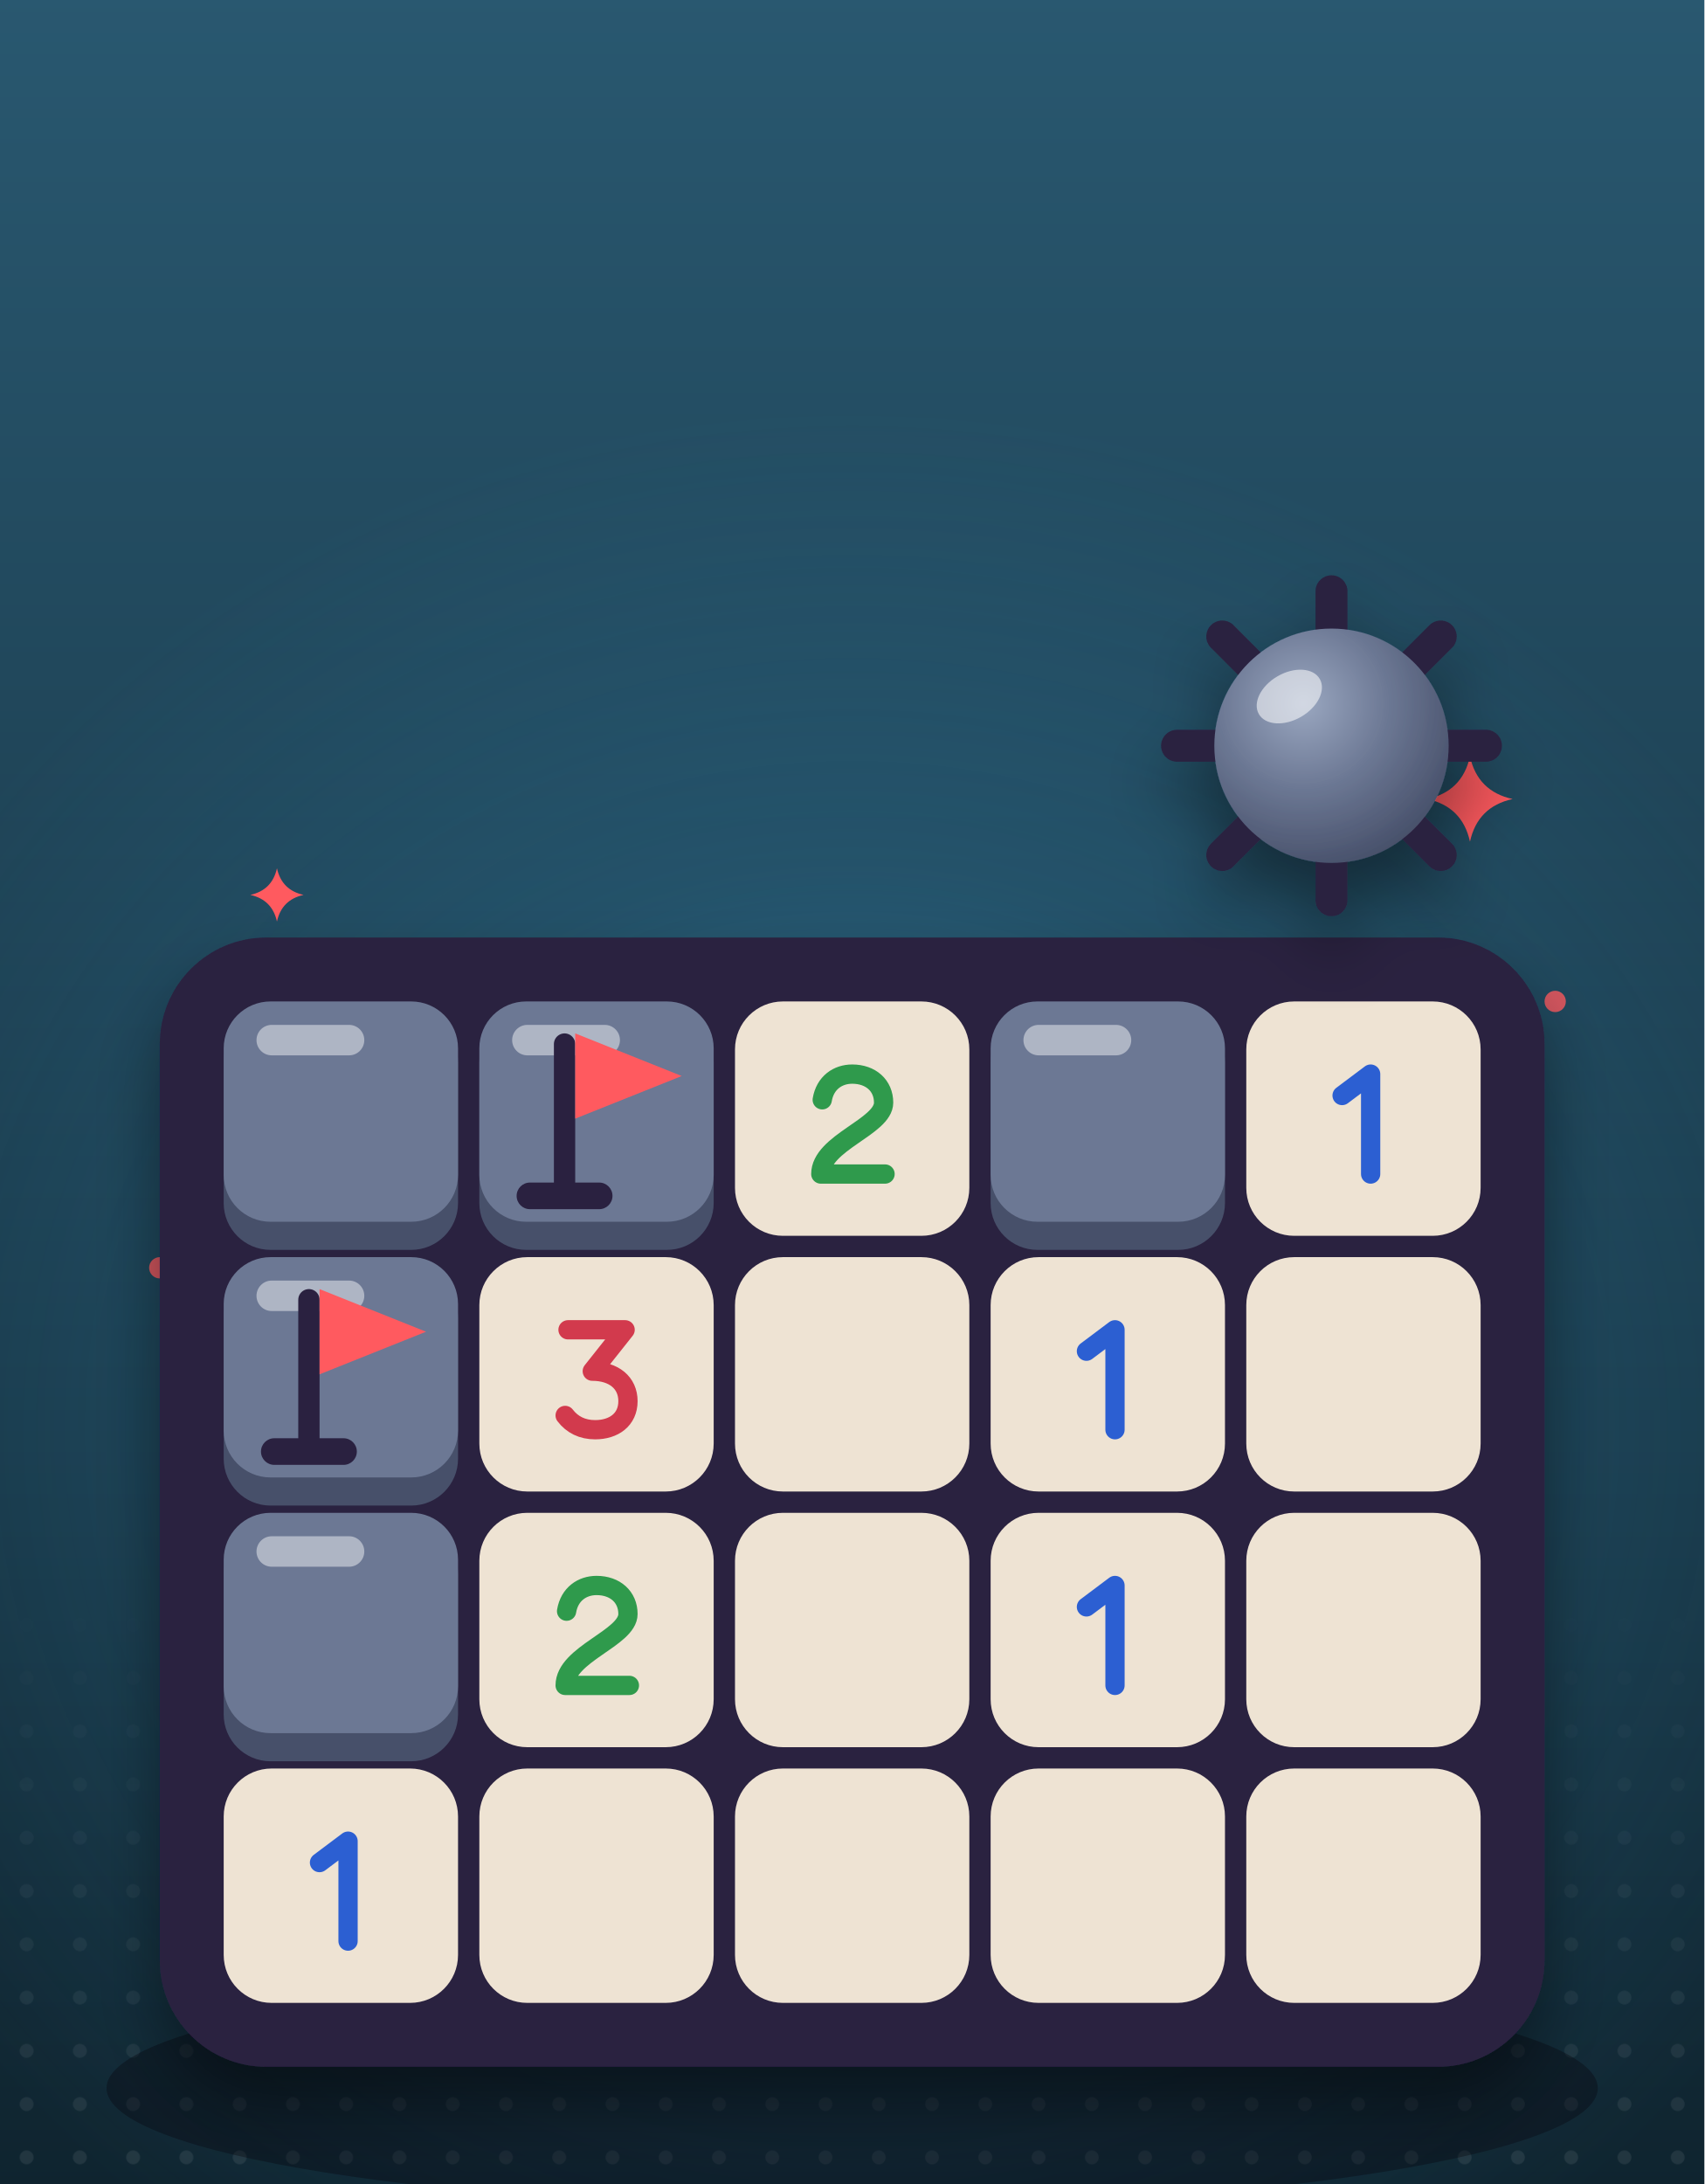
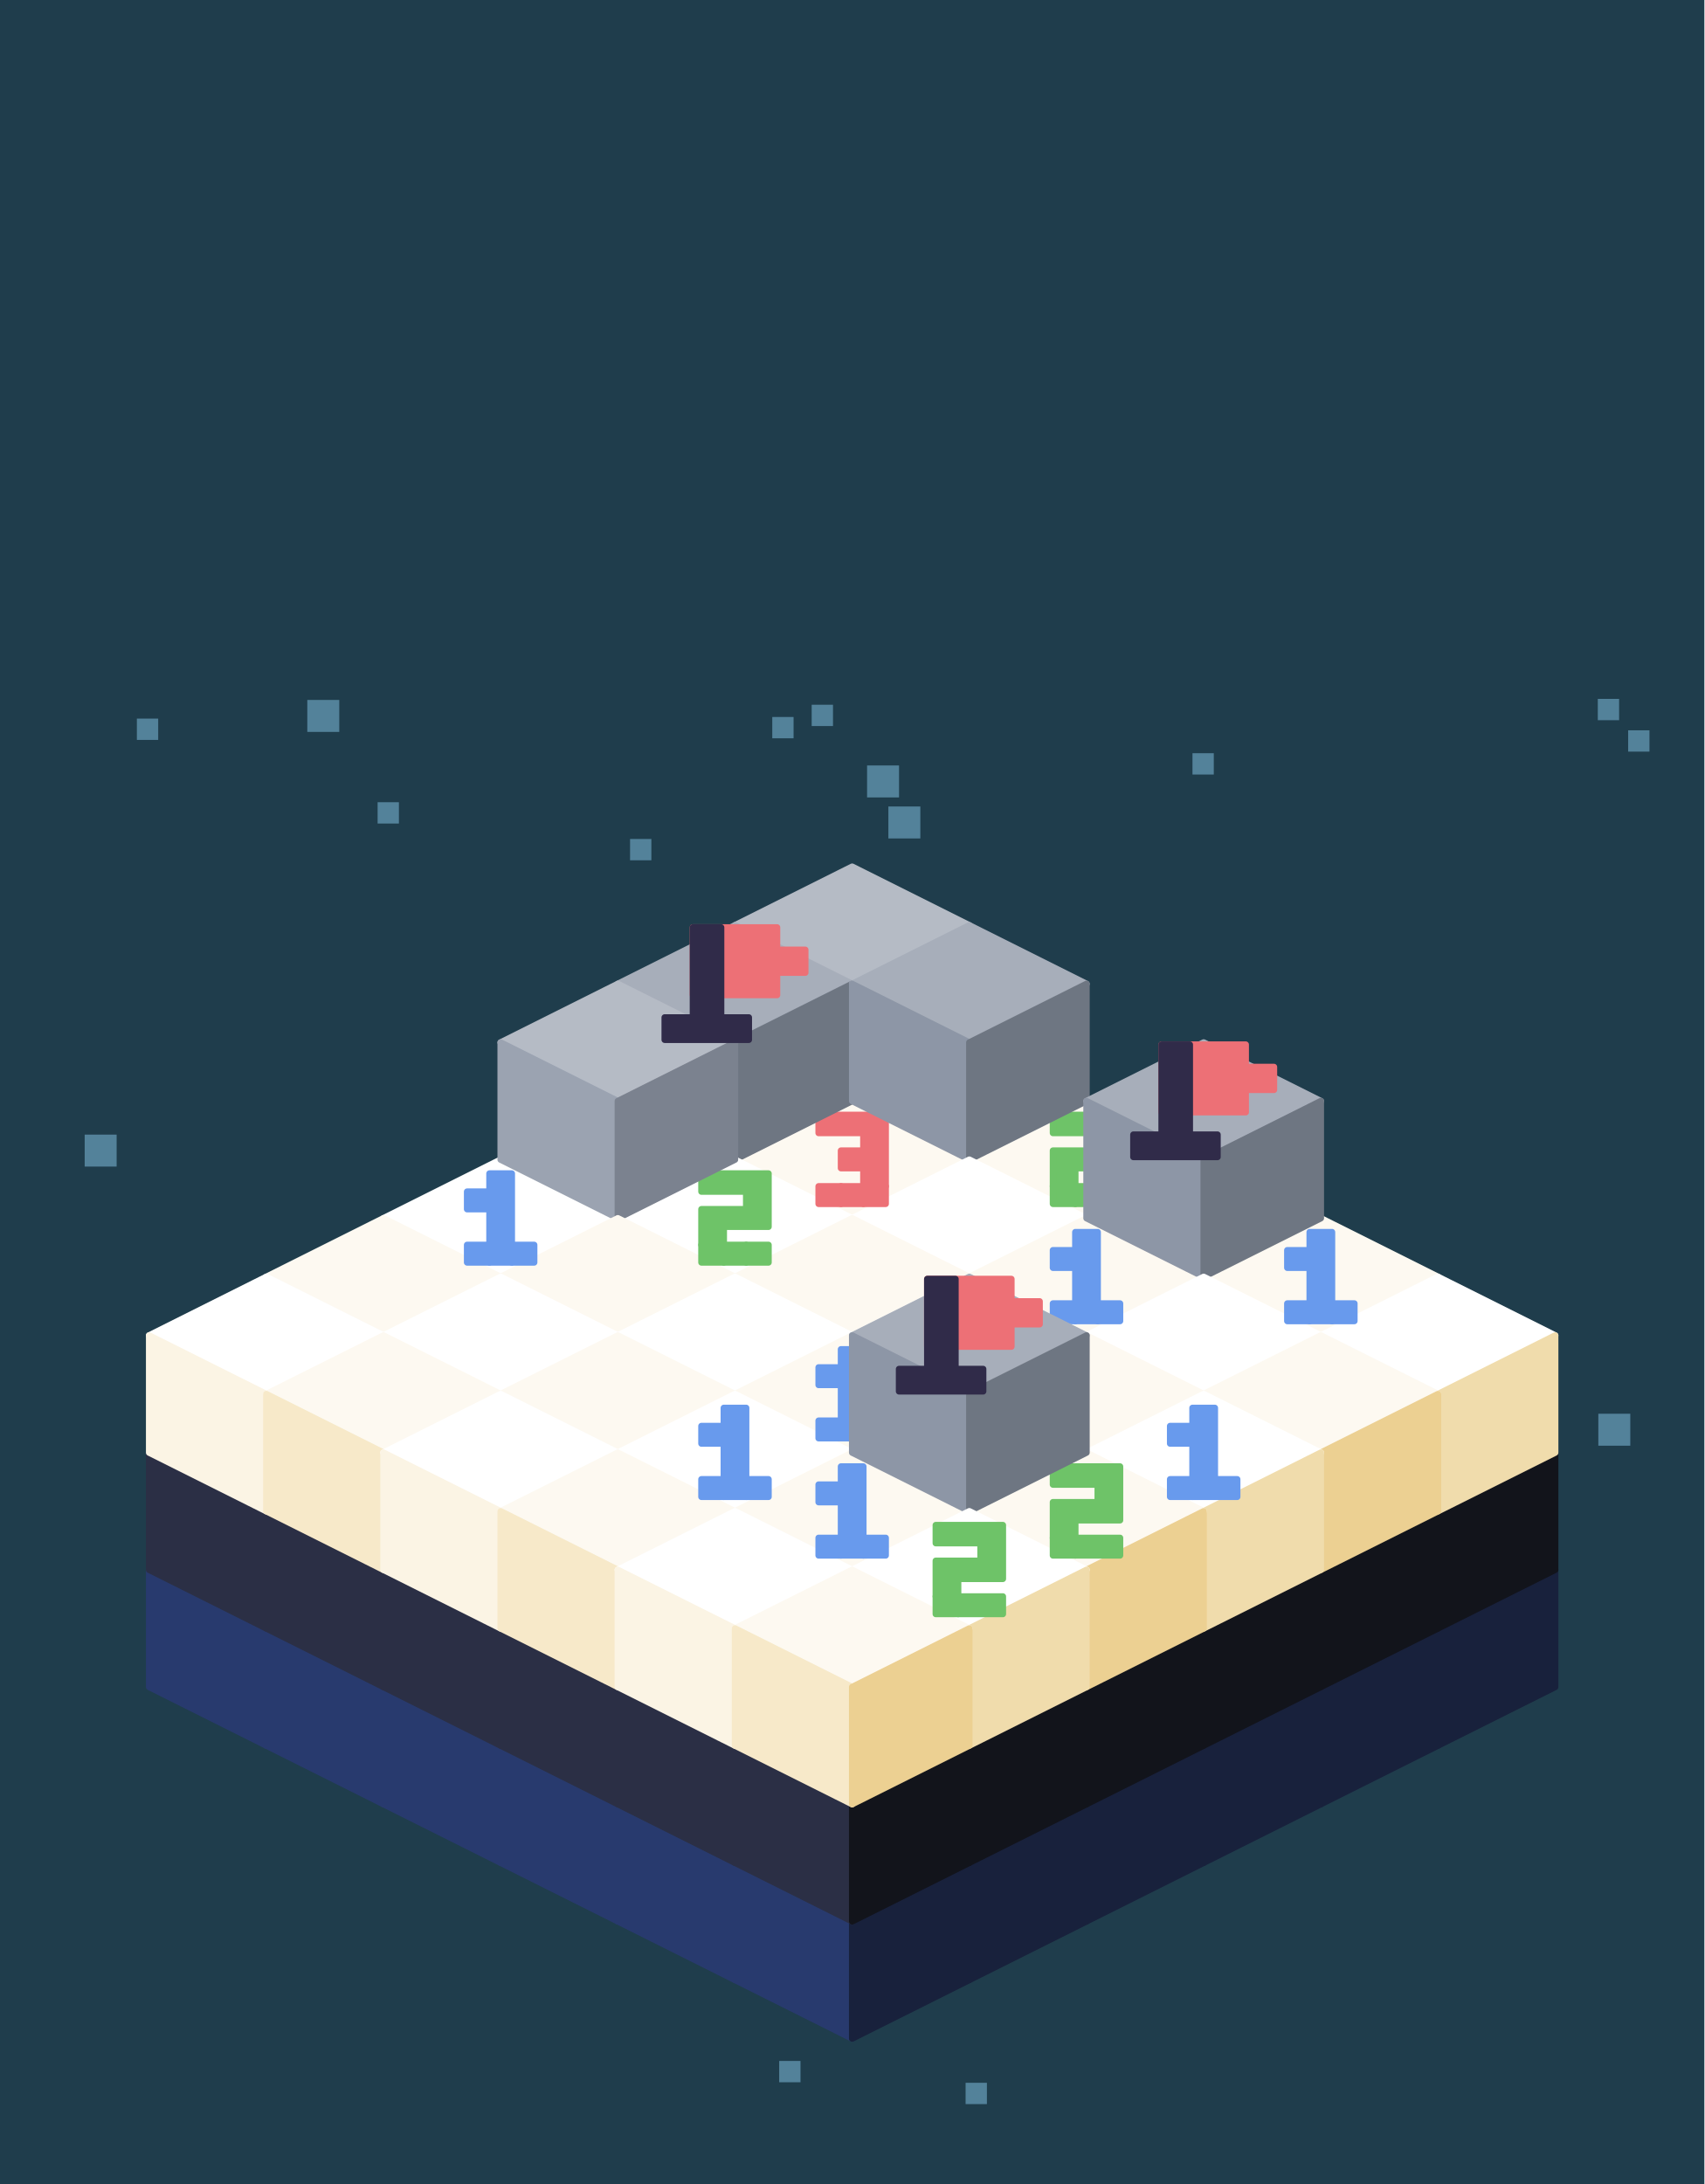
<svg xmlns="http://www.w3.org/2000/svg" viewBox="0 0 320 410" role="img" aria-labelledby="title desc">
-   <defs>
-     <linearGradient id="bg" x1="0" y1="0" x2="0" y2="1">
-       <stop stop-color="#295870" />
-       <stop offset="1" stop-color="#0f242f" />
-     </linearGradient>
-     <radialGradient id="glow" cx="50%" cy="50%" r="50%">
-       <stop stop-color="#44afe4" stop-opacity=".5" />
-       <stop offset=".55" stop-color="#44afe4" stop-opacity=".14" />
-       <stop offset="1" stop-color="#44afe4" stop-opacity="0" />
-     </radialGradient>
-     <pattern id="dots" width="10" height="10" patternUnits="userSpaceOnUse">
-       <circle cx="5" cy="5" r="1.3" fill="#fff" />
-     </pattern>
-     <linearGradient id="dotfade" x1="0" y1="0" x2="0" y2="1">
-       <stop stop-color="#fff" stop-opacity="0" />
-       <stop offset="1" stop-color="#fff" stop-opacity=".9" />
-     </linearGradient>
-     <mask id="floor">
-       <rect x="0" y="300" width="320" height="110" fill="url(#dotfade)" />
-     </mask>
-     <filter id="drop" x="-25%" y="-25%" width="150%" height="160%">
-       <feDropShadow dx="0" dy="7" stdDeviation="6" flood-color="#05030c" flood-opacity=".42" />
-     </filter>
-     <radialGradient id="sphere-slate" cx="38%" cy="32%" r="72%">
-       <stop stop-color="#9aa7c0" />
-       <stop offset=".5" stop-color="#6c7894" />
-       <stop offset="1" stop-color="#47506a" />
-     </radialGradient>
-   </defs>
-   <rect x="0" y="0" width="320" height="410" fill="url(#bg)" />
-   <ellipse cx="160" cy="268" rx="210" ry="190" fill="url(#glow)" />
-   <rect x="0" y="300" width="320" height="110" fill="url(#dots)" mask="url(#floor)" opacity="0.09" />
-   <path d="M276 142Q277.44 148.56 284 150Q277.44 151.44 276 158Q274.56 151.44 268 150Q274.56 148.56 276 142Z" fill="#ff5a5f" />
-   <path d="M40 191Q41.26 196.74 47 198Q41.26 199.26 40 205Q38.74 199.26 33 198Q38.74 196.74 40 191Z" fill="#ff5a5f" />
-   <circle cx="292" cy="188" r="2" fill="#ff5a5f" opacity="0.8" />
-   <path d="M254 123Q254.9 127.1 259 128Q254.9 128.9 254 133Q253.1 128.9 249 128Q253.1 127.1 254 123Z" fill="#ff5a5f" />
-   <path d="M52 163Q52.9 167.1 57 168Q52.9 168.9 52 173Q51.1 168.9 47 168Q51.1 167.1 52 163Z" fill="#ff5a5f" />
-   <circle cx="30" cy="238" r="2" fill="#ff5a5f" opacity="0.8" />
-   <ellipse cx="160" cy="392" rx="140" ry="22.4" fill="#05030c" opacity="0.35" />
-   <rect x="30" y="176" width="260" height="212" fill="#2a2140" rx="20" filter="url(#drop)" />
-   <g>
-     <rect x="42" y="190.64" width="44" height="44" fill="#47506a" rx="8.8" />
-     <rect x="42" y="188" width="44" height="41.36" fill="#6c7894" rx="8.8" />
-     <rect x="48.16" y="192.4" width="20.24" height="5.72" fill="#fff" rx="2.86" opacity="0.45" />
-   </g>
-   <g>
-     <rect x="90" y="190.64" width="44" height="44" fill="#47506a" rx="8.8" />
-     <rect x="90" y="188" width="44" height="41.36" fill="#6c7894" rx="8.8" />
-     <rect x="96.16" y="192.4" width="20.24" height="5.72" fill="#fff" rx="2.86" opacity="0.45" />
-   </g>
-   <rect x="138" y="188" width="44" height="44" fill="#fff3df" rx="9" opacity="0.92" />
-   <g transform="translate(153.31 201.64) scale(1.34)" stroke="#2f9a4c" stroke-width="2.7" stroke-linecap="round" stroke-linejoin="round" fill="none">
-     <path d="M.8 3.6C1.2 1.2 3 0 5 0c2.6 0 4.4 1.6 4.4 4C9.4 7.4.6 9.6.6 14h9" fill="none" />
-   </g>
-   <g>
-     <rect x="186" y="190.64" width="44" height="44" fill="#47506a" rx="8.8" />
-     <rect x="186" y="188" width="44" height="41.36" fill="#6c7894" rx="8.8" />
-     <rect x="192.16" y="192.4" width="20.24" height="5.72" fill="#fff" rx="2.86" opacity="0.45" />
-   </g>
-   <rect x="234" y="188" width="44" height="44" fill="#fff3df" rx="9" opacity="0.92" />
-   <g transform="translate(249.31 201.64) scale(1.34)" stroke="#2c5fd2" stroke-width="2.7" stroke-linecap="round" stroke-linejoin="round" fill="none">
-     <path d="M2 3 6 0v14" fill="none" />
-   </g>
-   <g>
-     <rect x="42" y="238.64" width="44" height="44" fill="#47506a" rx="8.8" />
-     <rect x="42" y="236" width="44" height="41.36" fill="#6c7894" rx="8.8" />
-     <rect x="48.16" y="240.4" width="20.24" height="5.72" fill="#fff" rx="2.86" opacity="0.45" />
-   </g>
-   <rect x="90" y="236" width="44" height="44" fill="#fff3df" rx="9" opacity="0.92" />
-   <g transform="translate(105.31 249.64) scale(1.34)" stroke="#d23a4d" stroke-width="2.7" stroke-linecap="round" stroke-linejoin="round" fill="none">
-     <path d="M1 0h8L4.4 5.8c3 0 5 1.6 5 4.2S7.4 14 4.8 14C3 14 1.6 13.3.6 12" fill="none" />
-   </g>
-   <rect x="138" y="236" width="44" height="44" fill="#fff3df" rx="9" opacity="0.92" />
-   <rect x="186" y="236" width="44" height="44" fill="#fff3df" rx="9" opacity="0.92" />
-   <g transform="translate(201.31 249.64) scale(1.34)" stroke="#2c5fd2" stroke-width="2.7" stroke-linecap="round" stroke-linejoin="round" fill="none">
-     <path d="M2 3 6 0v14" fill="none" />
-   </g>
-   <rect x="234" y="236" width="44" height="44" fill="#fff3df" rx="9" opacity="0.92" />
-   <g>
-     <rect x="42" y="286.64" width="44" height="44" fill="#47506a" rx="8.8" />
-     <rect x="42" y="284" width="44" height="41.36" fill="#6c7894" rx="8.8" />
-     <rect x="48.16" y="288.4" width="20.24" height="5.72" fill="#fff" rx="2.86" opacity="0.45" />
-   </g>
-   <rect x="90" y="284" width="44" height="44" fill="#fff3df" rx="9" opacity="0.92" />
-   <g transform="translate(105.31 297.64) scale(1.34)" stroke="#2f9a4c" stroke-width="2.7" stroke-linecap="round" stroke-linejoin="round" fill="none">
-     <path d="M.8 3.6C1.2 1.2 3 0 5 0c2.6 0 4.4 1.6 4.4 4C9.4 7.4.6 9.6.6 14h9" fill="none" />
-   </g>
-   <rect x="138" y="284" width="44" height="44" fill="#fff3df" rx="9" opacity="0.92" />
-   <rect x="186" y="284" width="44" height="44" fill="#fff3df" rx="9" opacity="0.92" />
-   <g transform="translate(201.31 297.64) scale(1.34)" stroke="#2c5fd2" stroke-width="2.7" stroke-linecap="round" stroke-linejoin="round" fill="none">
-     <path d="M2 3 6 0v14" fill="none" />
-   </g>
-   <rect x="234" y="284" width="44" height="44" fill="#fff3df" rx="9" opacity="0.92" />
-   <rect x="42" y="332" width="44" height="44" fill="#fff3df" rx="9" opacity="0.92" />
-   <g transform="translate(57.31 345.64) scale(1.34)" stroke="#2c5fd2" stroke-width="2.7" stroke-linecap="round" stroke-linejoin="round" fill="none">
-     <path d="M2 3 6 0v14" fill="none" />
-   </g>
-   <rect x="90" y="332" width="44" height="44" fill="#fff3df" rx="9" opacity="0.92" />
-   <rect x="138" y="332" width="44" height="44" fill="#fff3df" rx="9" opacity="0.92" />
-   <rect x="186" y="332" width="44" height="44" fill="#fff3df" rx="9" opacity="0.92" />
-   <rect x="234" y="332" width="44" height="44" fill="#fff3df" rx="9" opacity="0.92" />
-   <path d="M58 272v-28" fill="none" stroke="#2a2140" stroke-width="4" stroke-linecap="round" stroke-linejoin="round" />
-   <path d="M60 242l20 8-20 8Z" fill="#ff5a5f" />
-   <rect x="49" y="270" width="18" height="5" fill="#2a2140" rx="2.5" />
-   <path d="M106 224v-28" fill="none" stroke="#2a2140" stroke-width="4" stroke-linecap="round" stroke-linejoin="round" />
-   <path d="M108 194l20 8-20 8Z" fill="#ff5a5f" />
-   <rect x="97" y="222" width="18" height="5" fill="#2a2140" rx="2.5" />
-   <g filter="url(#drop)">
-     <path d="M266 140L279 140" fill="none" stroke="#2a2140" stroke-width="6" stroke-linecap="round" stroke-linejoin="round" />
-     <path d="M261.31 151.31L270.51 160.51" fill="none" stroke="#2a2140" stroke-width="6" stroke-linecap="round" stroke-linejoin="round" />
-     <path d="M250 156L250 169" fill="none" stroke="#2a2140" stroke-width="6" stroke-linecap="round" stroke-linejoin="round" />
-     <path d="M238.69 151.31L229.49 160.51" fill="none" stroke="#2a2140" stroke-width="6" stroke-linecap="round" stroke-linejoin="round" />
-     <path d="M234 140L221 140" fill="none" stroke="#2a2140" stroke-width="6" stroke-linecap="round" stroke-linejoin="round" />
-     <path d="M238.69 128.69L229.49 119.49" fill="none" stroke="#2a2140" stroke-width="6" stroke-linecap="round" stroke-linejoin="round" />
-     <path d="M250 124L250 111" fill="none" stroke="#2a2140" stroke-width="6" stroke-linecap="round" stroke-linejoin="round" />
-     <path d="M261.31 128.69L270.51 119.49" fill="none" stroke="#2a2140" stroke-width="6" stroke-linecap="round" stroke-linejoin="round" />
-     <g>
-       <circle cx="250" cy="140" r="22" fill="url(#sphere-slate)" />
-       <ellipse cx="242.08" cy="130.76" rx="6.6" ry="4.4" fill="#fff" opacity="0.55" transform="rotate(-30 242.08 130.76)" />
-     </g>
+   <path fill="#1f3d4c" d="M0 0h320v410H0Z" />
+   <path fill="#6194ae" fill-opacity=".8" d="M181.3 391h4v4h-4ZM305.7 137.1h4v4h-4ZM146.3 386.9h4v4h-4ZM57.7 131.4h6v6h-6ZM223.9 141.4h4v4h-4ZM300 131.2h4v4h-4ZM145 134.6h4v4h-4ZM166.8 151.4h6v6h-6ZM70.9 150.6h4v4h-4ZM152.4 132.3h4v4h-4ZM25.7 134.9h4v4h-4ZM162.8 143.7h6v6h-6ZM118.3 157.5h4v4h-4ZM300.1 265.4h6v6h-6ZM15.9 213h6v6h-6Z" />
+   <g stroke-width="1.2" stroke-linejoin="round">
+     <path fill="#b5bbc5" stroke="#b5bbc5" d="M160 162.7 182 173.7 160 184.7 138 173.7Z" />
+     <path fill="#fdf9f1" stroke="#fdf9f1" d="M160 206.7 182 217.7 160 228.7 138 217.7Z" />
+     <path fill="#ed7076" stroke="#ed7076" d="M153.7 209.3 157.9 209.3 157.9 212.7 153.7 212.7ZM157.9 209.3 162.1 209.3 162.1 212.7 157.9 212.7ZM162.1 209.3 166.3 209.3 166.3 212.7 162.1 212.7ZM162.1 212.7 166.3 212.7 166.3 216 162.1 216ZM157.9 216 162.1 216 162.1 219.3 157.9 219.3ZM162.1 216 166.3 216 166.3 219.3 162.1 219.3ZM162.1 219.3 166.3 219.3 166.3 222.7 162.1 222.7ZM157.9 222.7 162.1 222.7 162.1 226 157.9 226Z" />
+     <path fill="#fdf9f1" stroke="#fdf9f1" d="M204 206.7 226 217.7 204 228.7 182 217.7Z" />
+     <path fill="#6ec368" stroke="#6ec368" d="M197.7 209.3 201.9 209.3 201.9 212.7 197.7 212.7ZM201.9 209.3 206.1 209.3 206.1 212.7 201.9 212.7ZM206.1 209.3 210.3 209.3 210.3 212.7 206.1 212.7ZM206.1 212.7 210.3 212.7 210.3 216 206.1 216ZM197.7 216 201.9 216 201.9 219.3 197.7 219.3ZM201.9 216 206.1 216 206.1 219.3 201.9 219.3ZM206.1 216 210.3 216 210.3 219.3 206.1 219.3ZM197.7 219.3 201.9 219.3 201.9 222.7 197.7 222.7ZM201.9 222.7 206.1 222.7 206.1 226 201.9 226Z" />
+     <path fill="#a7aeba" stroke="#a7aeba" d="M138 173.7 160 184.7 138 195.7 116 184.7Z" />
+     <path fill="#6e7682" stroke="#6e7682" d="M160 184.7 138 195.7 138 217.7 160 206.7Z" />
+     <path fill="#ed7076" stroke="#ed7076" d="M130.1 174.1 135.4 174.1 135.4 178.3 130.1 178.3ZM135.4 174.1 140.6 174.1 140.6 178.3 135.4 178.3ZM140.6 174.1 145.9 174.1 145.9 178.3 140.6 178.3ZM130.1 178.3 135.4 178.3 135.4 182.6 130.1 182.6ZM135.4 178.3 140.6 178.3 140.6 182.6 135.4 182.6ZM140.6 178.3 145.9 178.3 145.9 182.6 140.6 182.6ZM145.9 178.3 151.2 178.3 151.2 182.6 145.9 182.6ZM130.1 182.6 135.4 182.6 135.4 186.8 130.1 186.8ZM135.4 182.6 140.6 182.6 140.6 186.8 135.4 186.8ZM140.6 182.6 145.9 182.6 145.9 186.8 140.6 186.8Z" />
+     <path fill="#302b49" stroke="#302b49" d="M130.1 174.1 135.4 174.1 135.4 178.3 130.1 178.3ZM130.1 178.3 135.4 178.3 135.4 182.6 130.1 182.6ZM130.1 182.6 135.4 182.6 135.4 186.8 130.1 186.8ZM130.1 186.8 135.4 186.8 135.4 191 130.1 191Z" />
+     <path fill="#a7aeba" stroke="#a7aeba" d="M182 173.7 204 184.7 182 195.7 160 184.7Z" />
+     <path fill="#8d96a6" stroke="#8d96a6" d="M160 184.7 182 195.7 182 217.7 160 206.7Z" />
+     <path fill="#6e7682" stroke="#6e7682" d="M204 184.7 182 195.7 182 217.7 204 206.7Z" />
+     <path fill="#283a6e" stroke="#283a6e" d="M28 294.7 50 305.7 50 327.7 28 316.7Z" />
+     <path fill="#18213c" stroke="#18213c" d="M292 294.7 270 305.7 270 327.7 292 316.7Z" />
+     <path fill="#ffffff" stroke="#ffffff" d="M94 217.7 116 228.7 94 239.7 72 228.7Z" />
+     <path fill="#689aed" stroke="#689aed" d="M91.9 220.3 96.1 220.3 96.1 223.7 91.9 223.7ZM87.7 223.7 91.9 223.7 91.9 227 87.7 227ZM91.9 223.7 96.1 223.7 96.1 227 91.9 227ZM91.9 227 96.1 227 96.1 230.3 91.9 230.3ZM91.9 230.3 96.1 230.3 96.1 233.7 91.9 233.7ZM91.9 233.7 96.1 233.7 96.1 237 91.9 237Z" />
+     <path fill="#ffffff" stroke="#ffffff" d="M138 217.7 160 228.7 138 239.7 116 228.7Z" />
+     <path fill="#ed7076" stroke="#ed7076" d="M153.7 222.7 157.9 222.7 157.9 226 153.7 226Z" />
+     <path fill="#6ec368" stroke="#6ec368" d="M131.7 220.3 135.9 220.3 135.9 223.7 131.7 223.7ZM135.9 220.3 140.1 220.3 140.1 223.7 135.9 223.7ZM140.1 220.3 144.3 220.3 144.3 223.7 140.1 223.7ZM140.1 223.7 144.3 223.7 144.3 227 140.1 227ZM131.7 227 135.9 227 135.9 230.3 131.7 230.3ZM135.9 227 140.1 227 140.1 230.3 135.9 230.3ZM140.1 227 144.3 227 144.3 230.3 140.1 230.3ZM131.7 230.3 135.9 230.3 135.9 233.7 131.7 233.7ZM135.9 233.7 140.1 233.7 140.1 237 135.9 237Z" />
+     <path fill="#ffffff" stroke="#ffffff" d="M182 217.7 204 228.7 182 239.7 160 228.7Z" />
+     <path fill="#6ec368" stroke="#6ec368" d="M197.7 222.7 201.9 222.7 201.9 226 197.7 226Z" />
+     <path fill="#ed7076" stroke="#ed7076" d="M162.1 222.7 166.3 222.7 166.3 226 162.1 226Z" />
+     <path fill="#6ec368" stroke="#6ec368" d="M206.1 222.7 210.3 222.7 210.3 226 206.1 226Z" />
+     <path fill="#b5bbc5" stroke="#b5bbc5" d="M116 184.7 138 195.7 116 206.7 94 195.7Z" />
+     <path fill="#9ba3b1" stroke="#9ba3b1" d="M94 195.7 116 206.7 116 228.7 94 217.7Z" />
+     <path fill="#7b828f" stroke="#7b828f" d="M138 195.7 116 206.7 116 228.7 138 217.7Z" />
+     <path fill="#302b49" stroke="#302b49" d="M124.8 191 130.1 191 130.1 195.2 124.8 195.2ZM130.1 191 135.4 191 135.4 195.2 130.1 195.2ZM135.4 191 140.6 191 140.6 195.2 135.4 195.2Z" />
+     <path fill="#283a6e" stroke="#283a6e" d="M50 305.7 72 316.7 72 338.7 50 327.7Z" />
+     <path fill="#18213c" stroke="#18213c" d="M270 305.7 248 316.7 248 338.7 270 327.7Z" />
+     <path fill="#2b2f45" stroke="#2b2f45" d="M28 272.7 50 283.7 50 305.7 28 294.7Z" />
+     <path fill="#12141b" stroke="#12141b" d="M292 272.7 270 283.7 270 305.7 292 294.7Z" />
+     <path fill="#fdf9f1" stroke="#fdf9f1" d="M72 228.7 94 239.7 72 250.7 50 239.7Z" />
+     <path fill="#689aed" stroke="#689aed" d="M87.7 233.7 91.9 233.7 91.9 237 87.7 237Z" />
+     <path fill="#fdf9f1" stroke="#fdf9f1" d="M116 228.7 138 239.7 116 250.7 94 239.7Z" />
+     <path fill="#6ec368" stroke="#6ec368" d="M131.7 233.7 135.9 233.7 135.9 237 131.7 237Z" />
+     <path fill="#689aed" stroke="#689aed" d="M96.1 233.7 100.3 233.7 100.3 237 96.1 237Z" />
+     <path fill="#fdf9f1" stroke="#fdf9f1" d="M160 228.7 182 239.7 160 250.7 138 239.7Z" />
+     <path fill="#6ec368" stroke="#6ec368" d="M140.1 233.7 144.3 233.7 144.3 237 140.1 237Z" />
+     <path fill="#fdf9f1" stroke="#fdf9f1" d="M204 228.7 226 239.7 204 250.7 182 239.7Z" />
+     <path fill="#689aed" stroke="#689aed" d="M201.9 231.3 206.1 231.3 206.1 234.7 201.9 234.7ZM197.7 234.7 201.9 234.7 201.9 238 197.7 238ZM201.9 234.7 206.1 234.7 206.1 238 201.9 238ZM201.9 238 206.1 238 206.1 241.3 201.9 241.3ZM201.9 241.3 206.1 241.3 206.1 244.7 201.9 244.7ZM201.9 244.7 206.1 244.7 206.1 248 201.9 248Z" />
+     <path fill="#fdf9f1" stroke="#fdf9f1" d="M248 228.7 270 239.7 248 250.7 226 239.7Z" />
+     <path fill="#689aed" stroke="#689aed" d="M245.9 231.3 250.1 231.3 250.1 234.7 245.9 234.7ZM241.7 234.7 245.9 234.7 245.9 238 241.7 238ZM245.9 234.7 250.1 234.7 250.1 238 245.9 238ZM245.9 238 250.1 238 250.1 241.3 245.9 241.3ZM245.9 241.3 250.1 241.3 250.1 244.7 245.9 244.7ZM245.9 244.7 250.1 244.7 250.1 248 245.9 248Z" />
+     <path fill="#a7aeba" stroke="#a7aeba" d="M226 195.7 248 206.7 226 217.7 204 206.7Z" />
+     <path fill="#8d96a6" stroke="#8d96a6" d="M204 206.7 226 217.7 226 239.7 204 228.7Z" />
+     <path fill="#6e7682" stroke="#6e7682" d="M248 206.7 226 217.7 226 239.7 248 228.7Z" />
+     <path fill="#ed7076" stroke="#ed7076" d="M218.1 196.1 223.4 196.1 223.4 200.3 218.1 200.3ZM223.4 196.1 228.6 196.1 228.6 200.3 223.4 200.3ZM228.6 196.1 233.9 196.1 233.9 200.3 228.6 200.3ZM218.1 200.3 223.4 200.3 223.4 204.6 218.1 204.6ZM223.4 200.3 228.6 200.3 228.6 204.6 223.4 204.6ZM228.6 200.3 233.9 200.3 233.9 204.6 228.6 204.6ZM233.9 200.3 239.2 200.3 239.2 204.6 233.9 204.6ZM218.1 204.6 223.4 204.6 223.4 208.8 218.1 208.8ZM223.4 204.6 228.6 204.6 228.6 208.8 223.4 208.8ZM228.6 204.6 233.9 204.6 233.9 208.8 228.6 208.8Z" />
+     <path fill="#302b49" stroke="#302b49" d="M218.1 196.1 223.4 196.1 223.4 200.3 218.1 200.3ZM218.1 200.3 223.4 200.3 223.4 204.6 218.1 204.6ZM218.1 204.6 223.4 204.6 223.4 208.8 218.1 208.8ZM218.1 208.8 223.4 208.8 223.4 213 218.1 213ZM212.8 213 218.1 213 218.1 217.2 212.8 217.2ZM218.1 213 223.4 213 223.4 217.2 218.1 217.2ZM223.4 213 228.6 213 228.6 217.2 223.4 217.2Z" />
+     <path fill="#283a6e" stroke="#283a6e" d="M72 316.7 94 327.7 94 349.7 72 338.7Z" />
+     <path fill="#18213c" stroke="#18213c" d="M248 316.7 226 327.7 226 349.7 248 338.7Z" />
+     <path fill="#2b2f45" stroke="#2b2f45" d="M50 283.7 72 294.7 72 316.7 50 305.7Z" />
+     <path fill="#12141b" stroke="#12141b" d="M270 283.7 248 294.7 248 316.7 270 305.7Z" />
+     <path fill="#ffffff" stroke="#ffffff" d="M50 239.7 72 250.7 50 261.7 28 250.7Z" />
+     <path fill="#fbf4e4" stroke="#fbf4e4" d="M28 250.7 50 261.7 50 283.7 28 272.7Z" />
+     <path fill="#ffffff" stroke="#ffffff" d="M94 239.7 116 250.7 94 261.7 72 250.7ZM138 239.7 160 250.7 138 261.7 116 250.7ZM182 239.7 204 250.7 182 261.7 160 250.7Z" />
+     <path fill="#689aed" stroke="#689aed" d="M197.7 244.7 201.9 244.7 201.9 248 197.7 248ZM179.9 242.3 184.1 242.3 184.1 245.7 179.9 245.7ZM175.7 245.7 179.9 245.7 179.9 249 175.7 249ZM179.9 245.7 184.1 245.7 184.1 249 179.9 249ZM179.9 249 184.1 249 184.1 252.3 179.9 252.3ZM179.9 252.3 184.1 252.3 184.1 255.7 179.9 255.7ZM179.9 255.7 184.1 255.7 184.1 259 179.9 259Z" />
+     <path fill="#ffffff" stroke="#ffffff" d="M226 239.7 248 250.7 226 261.7 204 250.7Z" />
+     <path fill="#689aed" stroke="#689aed" d="M241.7 244.7 245.9 244.7 245.9 248 241.7 248ZM206.1 244.7 210.3 244.7 210.3 248 206.1 248Z" />
+     <path fill="#ffffff" stroke="#ffffff" d="M270 239.7 292 250.7 270 261.7 248 250.7Z" />
+     <path fill="#f0dcac" stroke="#f0dcac" d="M292 250.7 270 261.7 270 283.7 292 272.7Z" />
+     <path fill="#689aed" stroke="#689aed" d="M250.1 244.7 254.3 244.7 254.3 248 250.1 248Z" />
+     <path fill="#283a6e" stroke="#283a6e" d="M94 327.7 116 338.7 116 360.7 94 349.7Z" />
+     <path fill="#18213c" stroke="#18213c" d="M226 327.7 204 338.7 204 360.7 226 349.7Z" />
+     <path fill="#2b2f45" stroke="#2b2f45" d="M72 294.7 94 305.7 94 327.7 72 316.7Z" />
+     <path fill="#12141b" stroke="#12141b" d="M248 294.7 226 305.7 226 327.7 248 316.7Z" />
+     <path fill="#fdf9f1" stroke="#fdf9f1" d="M72 250.7 94 261.7 72 272.7 50 261.7Z" />
+     <path fill="#f7e9c9" stroke="#f7e9c9" d="M50 261.7 72 272.7 72 294.7 50 283.7Z" />
+     <path fill="#fdf9f1" stroke="#fdf9f1" d="M116 250.7 138 261.7 116 272.7 94 261.7ZM160 250.7 182 261.7 160 272.7 138 261.7Z" />
+     <path fill="#689aed" stroke="#689aed" d="M175.7 255.7 179.9 255.7 179.9 259 175.7 259ZM157.9 253.3 162.1 253.3 162.1 256.7 157.9 256.7ZM153.7 256.7 157.9 256.7 157.9 260 153.7 260ZM157.9 256.7 162.1 256.7 162.1 260 157.9 260ZM157.9 260 162.1 260 162.1 263.4 157.9 263.4ZM157.9 263.4 162.1 263.4 162.1 266.7 157.9 266.7ZM157.9 266.7 162.1 266.7 162.1 270 157.9 270Z" />
+     <path fill="#fdf9f1" stroke="#fdf9f1" d="M204 250.7 226 261.7 204 272.7 182 261.7Z" />
+     <path fill="#689aed" stroke="#689aed" d="M184.1 255.7 188.3 255.7 188.3 259 184.1 259Z" />
+     <path fill="#fdf9f1" stroke="#fdf9f1" d="M248 250.7 270 261.7 248 272.7 226 261.7Z" />
+     <path fill="#ecd092" stroke="#ecd092" d="M270 261.7 248 272.7 248 294.7 270 283.7Z" />
+     <path fill="#283a6e" stroke="#283a6e" d="M116 338.7 138 349.7 138 371.7 116 360.7Z" />
+     <path fill="#18213c" stroke="#18213c" d="M204 338.7 182 349.7 182 371.7 204 360.7Z" />
+     <path fill="#2b2f45" stroke="#2b2f45" d="M94 305.7 116 316.7 116 338.7 94 327.7Z" />
+     <path fill="#12141b" stroke="#12141b" d="M226 305.7 204 316.7 204 338.7 226 327.7Z" />
+     <path fill="#ffffff" stroke="#ffffff" d="M94 261.7 116 272.7 94 283.7 72 272.7Z" />
+     <path fill="#fbf4e4" stroke="#fbf4e4" d="M72 272.7 94 283.7 94 305.7 72 294.7Z" />
+     <path fill="#ffffff" stroke="#ffffff" d="M138 261.7 160 272.7 138 283.7 116 272.7Z" />
+     <path fill="#689aed" stroke="#689aed" d="M153.7 266.7 157.9 266.7 157.9 270 153.7 270ZM135.9 264.3 140.1 264.3 140.1 267.7 135.9 267.7ZM131.7 267.7 135.9 267.7 135.9 271 131.7 271ZM135.9 267.7 140.1 267.7 140.1 271 135.9 271ZM135.9 271 140.1 271 140.1 274.4 135.9 274.4ZM135.9 274.4 140.1 274.4 140.1 277.7 135.9 277.7ZM135.9 277.7 140.1 277.7 140.1 281 135.9 281ZM162.1 266.7 166.3 266.7 166.3 270 162.1 270Z" />
+     <path fill="#ffffff" stroke="#ffffff" d="M226 261.7 248 272.7 226 283.7 204 272.7Z" />
+     <path fill="#f0dcac" stroke="#f0dcac" d="M248 272.7 226 283.7 226 305.7 248 294.7Z" />
+     <path fill="#689aed" stroke="#689aed" d="M223.9 264.3 228.1 264.3 228.1 267.7 223.9 267.7ZM219.7 267.7 223.9 267.7 223.9 271 219.7 271ZM223.9 267.7 228.1 267.7 228.1 271 223.9 271ZM223.9 271 228.1 271 228.1 274.4 223.9 274.4ZM223.9 274.4 228.1 274.4 228.1 277.7 223.9 277.7ZM223.9 277.7 228.1 277.7 228.1 281 223.9 281ZM228.1 277.7 232.3 277.7 232.3 281 228.1 281Z" />
+     <path fill="#283a6e" stroke="#283a6e" d="M138 349.7 160 360.7 160 382.7 138 371.7Z" />
+     <path fill="#18213c" stroke="#18213c" d="M182 349.7 160 360.7 160 382.7 182 371.7Z" />
+     <path fill="#2b2f45" stroke="#2b2f45" d="M116 316.7 138 327.7 138 349.7 116 338.7Z" />
+     <path fill="#12141b" stroke="#12141b" d="M204 316.7 182 327.7 182 349.7 204 338.7Z" />
+     <path fill="#fdf9f1" stroke="#fdf9f1" d="M116 272.7 138 283.7 116 294.7 94 283.7Z" />
+     <path fill="#f7e9c9" stroke="#f7e9c9" d="M94 283.7 116 294.7 116 316.7 94 305.7Z" />
+     <path fill="#689aed" stroke="#689aed" d="M131.7 277.7 135.9 277.7 135.9 281 131.7 281Z" />
+     <path fill="#fdf9f1" stroke="#fdf9f1" d="M160 272.7 182 283.7 160 294.7 138 283.7Z" />
+     <path fill="#689aed" stroke="#689aed" d="M140.1 277.7 144.3 277.7 144.3 281 140.1 281ZM157.9 275.3 162.1 275.3 162.1 278.7 157.9 278.7ZM153.7 278.7 157.9 278.7 157.9 282 153.7 282ZM157.9 278.7 162.1 278.7 162.1 282 157.9 282ZM157.9 282 162.1 282 162.1 285.4 157.9 285.4ZM157.9 285.4 162.1 285.4 162.1 288.7 157.9 288.7ZM157.9 288.7 162.1 288.7 162.1 292 157.9 292Z" />
+     <path fill="#fdf9f1" stroke="#fdf9f1" d="M204 272.7 226 283.7 204 294.7 182 283.7Z" />
+     <path fill="#ecd092" stroke="#ecd092" d="M226 283.7 204 294.7 204 316.7 226 305.7Z" />
+     <path fill="#689aed" stroke="#689aed" d="M219.7 277.7 223.9 277.7 223.9 281 219.7 281Z" />
+     <path fill="#6ec368" stroke="#6ec368" d="M197.7 275.3 201.9 275.3 201.9 278.7 197.7 278.7ZM201.9 275.3 206.1 275.3 206.1 278.7 201.9 278.7ZM206.1 275.3 210.3 275.3 210.3 278.7 206.1 278.7ZM206.1 278.7 210.3 278.7 210.3 282 206.1 282ZM197.7 282 201.9 282 201.9 285.4 197.7 285.4ZM201.9 282 206.1 282 206.1 285.4 201.9 285.4ZM206.1 282 210.3 282 210.3 285.4 206.1 285.4ZM197.7 285.4 201.9 285.4 201.9 288.7 197.7 288.7ZM201.9 288.7 206.1 288.7 206.1 292 201.9 292ZM206.1 288.7 210.3 288.7 210.3 292 206.1 292Z" />
+     <path fill="#a7aeba" stroke="#a7aeba" d="M182 239.7 204 250.7 182 261.7 160 250.7Z" />
+     <path fill="#8d96a6" stroke="#8d96a6" d="M160 250.7 182 261.7 182 283.7 160 272.7Z" />
+     <path fill="#6e7682" stroke="#6e7682" d="M204 250.7 182 261.7 182 283.7 204 272.7Z" />
+     <path fill="#ed7076" stroke="#ed7076" d="M174.1 240.1 179.4 240.1 179.4 244.3 174.1 244.3ZM179.4 240.1 184.6 240.1 184.6 244.3 179.4 244.3ZM184.6 240.1 189.9 240.1 189.9 244.3 184.6 244.3ZM174.1 244.3 179.4 244.3 179.4 248.6 174.1 248.6ZM179.4 244.3 184.6 244.3 184.6 248.6 179.4 248.6ZM184.6 244.3 189.9 244.3 189.9 248.6 184.6 248.6ZM189.9 244.3 195.2 244.3 195.2 248.6 189.9 248.6ZM174.1 248.6 179.4 248.6 179.4 252.8 174.1 252.8ZM179.4 248.6 184.6 248.6 184.6 252.8 179.4 252.8ZM184.6 248.6 189.9 248.6 189.9 252.8 184.6 252.8Z" />
+     <path fill="#302b49" stroke="#302b49" d="M174.1 240.1 179.4 240.1 179.4 244.3 174.1 244.3ZM174.1 244.3 179.4 244.3 179.4 248.6 174.1 248.6ZM174.1 248.6 179.4 248.6 179.4 252.8 174.1 252.8ZM174.1 252.8 179.4 252.8 179.4 257 174.1 257ZM168.8 257 174.1 257 174.1 261.2 168.8 261.2ZM174.1 257 179.4 257 179.4 261.2 174.1 261.2ZM179.4 257 184.6 257 184.6 261.2 179.4 261.2Z" />
+     <path fill="#2b2f45" stroke="#2b2f45" d="M138 327.7 160 338.7 160 360.7 138 349.7Z" />
+     <path fill="#12141b" stroke="#12141b" d="M182 327.7 160 338.7 160 360.7 182 349.7Z" />
+     <path fill="#ffffff" stroke="#ffffff" d="M138 283.7 160 294.7 138 305.7 116 294.7Z" />
+     <path fill="#fbf4e4" stroke="#fbf4e4" d="M116 294.7 138 305.7 138 327.7 116 316.7Z" />
+     <path fill="#689aed" stroke="#689aed" d="M153.7 288.7 157.9 288.7 157.9 292 153.7 292Z" />
+     <path fill="#ffffff" stroke="#ffffff" d="M182 283.7 204 294.7 182 305.7 160 294.7Z" />
+     <path fill="#f0dcac" stroke="#f0dcac" d="M204 294.7 182 305.7 182 327.7 204 316.7Z" />
+     <path fill="#6ec368" stroke="#6ec368" d="M197.7 288.7 201.9 288.7 201.9 292 197.7 292Z" />
+     <path fill="#689aed" stroke="#689aed" d="M162.1 288.7 166.3 288.7 166.3 292 162.1 292Z" />
+     <path fill="#6ec368" stroke="#6ec368" d="M175.7 286.3 179.9 286.3 179.9 289.7 175.7 289.7ZM179.9 286.3 184.1 286.3 184.1 289.7 179.9 289.7ZM184.1 286.3 188.3 286.3 188.3 289.7 184.1 289.7ZM184.1 289.7 188.3 289.7 188.3 293 184.1 293ZM175.7 293 179.9 293 179.9 296.4 175.7 296.4ZM179.9 293 184.1 293 184.1 296.4 179.9 296.4ZM184.1 293 188.3 293 188.3 296.4 184.1 296.4ZM175.7 296.4 179.9 296.4 179.9 299.7 175.7 299.7ZM179.9 299.7 184.1 299.7 184.1 303 179.9 303ZM184.1 299.7 188.3 299.7 188.3 303 184.1 303Z" />
+     <path fill="#fdf9f1" stroke="#fdf9f1" d="M160 294.7 182 305.7 160 316.7 138 305.7Z" />
+     <path fill="#f7e9c9" stroke="#f7e9c9" d="M138 305.7 160 316.7 160 338.7 138 327.7Z" />
+     <path fill="#ecd092" stroke="#ecd092" d="M182 305.7 160 316.7 160 338.7 182 327.7Z" />
+     <path fill="#6ec368" stroke="#6ec368" d="M175.7 299.7 179.9 299.7 179.9 303 175.7 303Z" />
  </g>
</svg>
